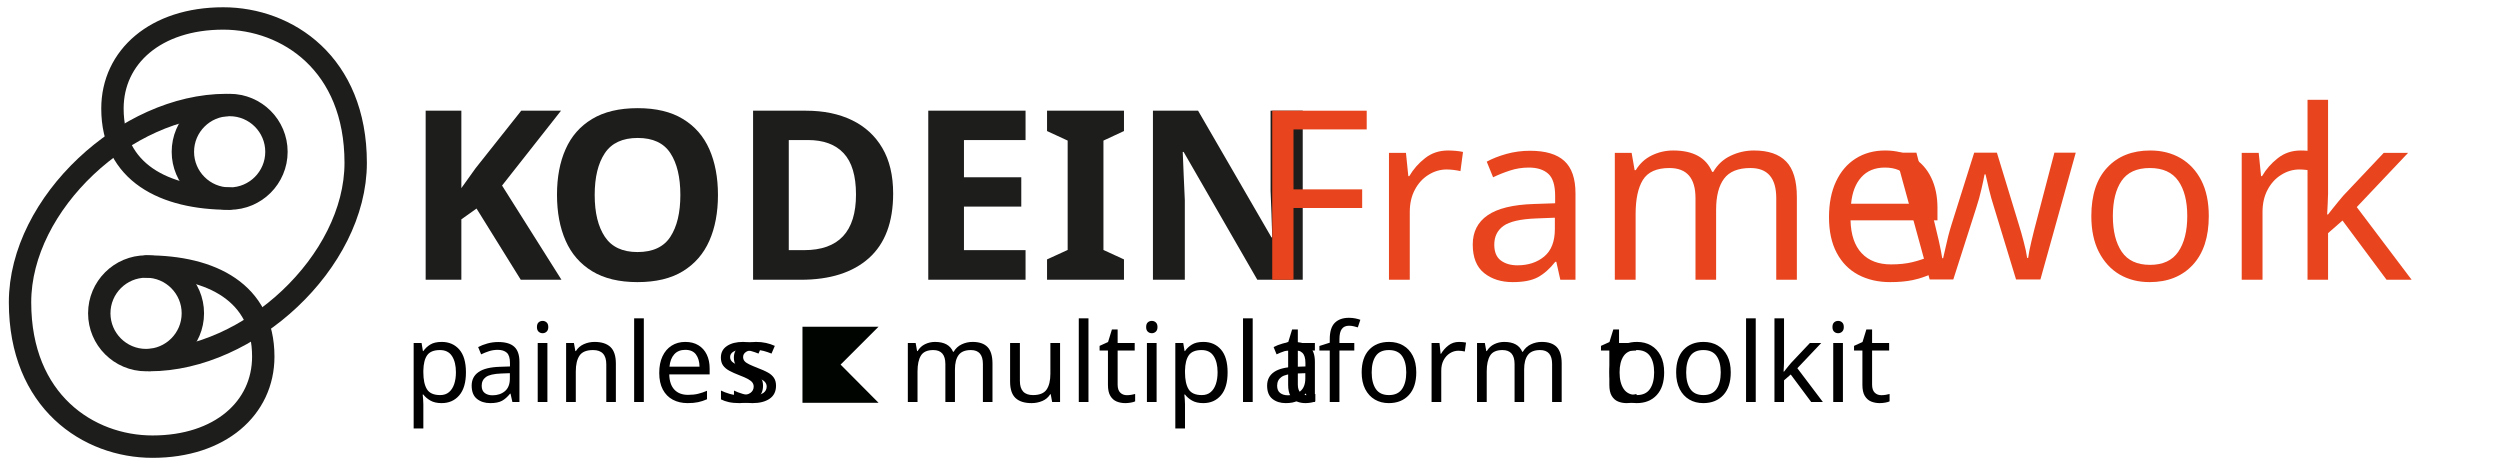
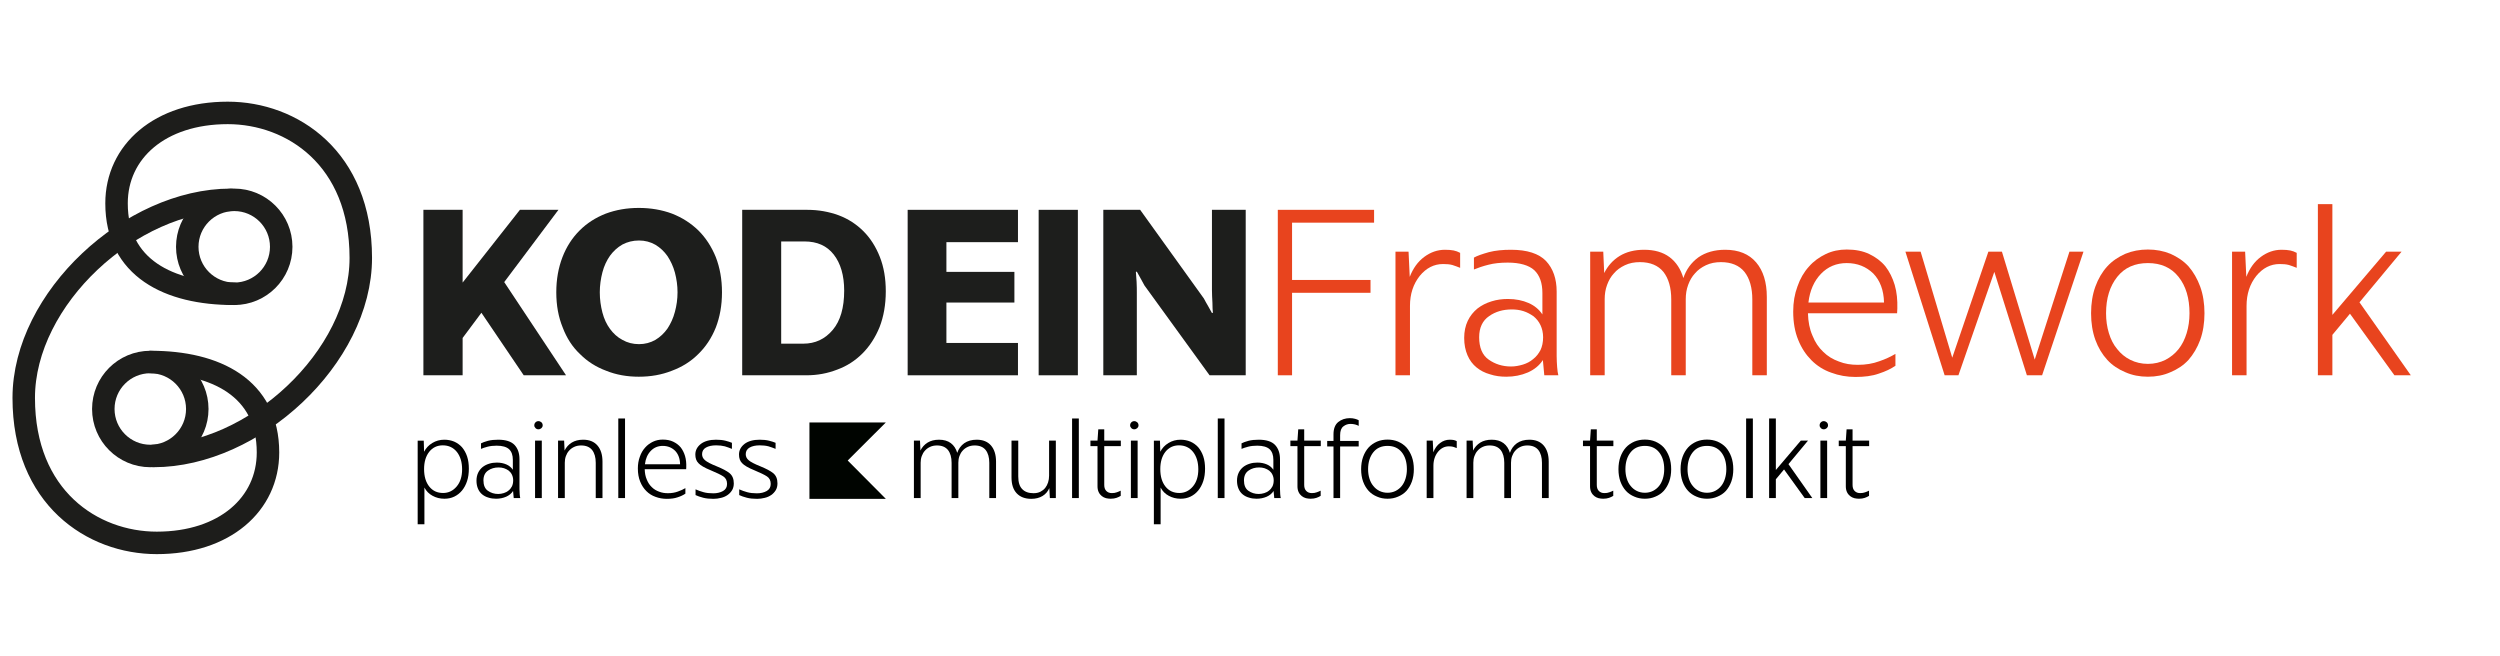
- <svg xmlns="http://www.w3.org/2000/svg" width="100%" height="100%" viewBox="0 0 17917 3334" version="1.1" xml:space="preserve" style="fill-rule:evenodd;clip-rule:evenodd;stroke-linecap:round;stroke-miterlimit:10;">
-   <g id="Framework">
-     <g transform="matrix(41.6667,0,0,41.6667,-2177.41,-16551.7)">
-       <text x="121.799px" y="445.358px" style="font-family:'LCTPicon-Bold', 'LCT Picon', sans-serif;font-weight:700;font-size:40.721px;fill:#1d1e1c;">K<tspan x="145.702px " y="445.358px ">O</tspan>DEIN</text>
-       <text x="267.131px" y="445.358px" style="font-family:'LCTPicon-Light', 'LCT Picon', sans-serif;font-weight:300;font-size:40.721px;fill:#e8441e;">F<tspan x="287.695px 300.848px " y="445.358px 445.358px ">ra</tspan>me<tspan x="377.729px 408.107px " y="445.358px 445.358px ">wo</tspan>r</text>
-       <text x="445.692px" y="445.358px" style="font-family:'LCTPicon-Light', 'LCT Picon', sans-serif;font-weight:300;font-size:40.721px;fill:#e8441e;">k</text>
-     </g>
-     <path d="M711.482,2245.38c0,185.076 150.258,335.334 335.334,335.334c185.075,-0 335.333,-150.258 335.333,-335.334c0,-185.075 -150.258,-335.333 -335.333,-335.333c-185.076,-0 -335.334,150.258 -335.334,335.333Z" style="fill:none;stroke:#1d1d1b;stroke-width:160.38px;" />
-     <path d="M1051.65,1910.05c461.25,0 835.167,184.25 835.167,645.5c-0,369.917 -309.75,645.5 -793.625,645.5c-459.25,0 -949.625,-323.458 -949.625,-1034.54c-0,-711 766.083,-1413.88 1477.12,-1413.88" style="fill:none;fill-rule:nonzero;stroke:#1d1d1b;stroke-width:160.38px;" />
-     <path d="M1981.24,1087.95c-0,-185.075 -150.249,-335.333 -335.313,-335.333c-185.064,-0 -335.312,150.258 -335.312,335.333c-0,185.076 150.248,335.333 335.312,335.333c185.064,0 335.313,-150.257 335.313,-335.333Z" style="fill:none;stroke:#1d1d1b;stroke-width:160.38px;" />
-     <path d="M1641.07,1423.28c-461.25,0 -835.167,-184.25 -835.167,-645.5c0,-369.875 309.75,-645.5 793.625,-645.5c459.25,0 949.625,323.5 949.625,1034.54c0,711.042 -766.083,1413.88 -1477.12,1413.88" style="fill:none;fill-rule:nonzero;stroke:#1d1d1b;stroke-width:160.38px;" />
-     <g>
-       <path d="M6024.46,2612.96l271.833,-271.375l-545.167,-0l0,545.125l545.167,-0l-271.958,-273.625l0.125,-0.125Z" style="fill:#000400;fill-rule:nonzero;" />
-       <text x="2897.54px" y="2881.16px" style="font-family:'LCTPicon-Light', 'LCT Picon', sans-serif;font-weight:300;font-size:788.889px;">p<tspan x="3344.05px " y="2881.16px ">a</tspan>inles<tspan x="5219.24px " y="2881.16px ">s</tspan>
-       </text>
-       <text x="6439.2px" y="2881.16px" style="font-family:'LCTPicon-Light', 'LCT Picon', sans-serif;font-weight:300;font-size:788.889px;">multipla<tspan x="9159.29px 9414.89px 9655.5px " y="2881.16px 2881.16px 2881.16px ">tfo</tspan>rm t<tspan x="11492px " y="2881.16px ">o</tspan>olkit</text>
+ <svg xmlns="http://www.w3.org/2000/svg" width="100%" height="100%" viewBox="0 0 13382 3511" version="1.1" xml:space="preserve" style="fill-rule:evenodd;clip-rule:evenodd;stroke-linecap:round;stroke-miterlimit:10;">
+   <g transform="matrix(3.125,0,0,3.125,0,0)">
+     <g id="Framework" transform="matrix(10,0,0,10,-2747.25,-550.461)">
+       <g transform="matrix(1,0,0,1,223.088,-326.029)">
+         <g transform="matrix(40.7208,0,0,40.7208,121.799,445.358)">
+           <path d="M0.058,-0L0.058,-0.696L0.223,-0.696L0.223,-0.39L0.464,-0.696L0.626,-0.696L0.398,-0.392L0.658,-0L0.48,-0L0.302,-0.263L0.223,-0.157L0.223,-0L0.058,-0Z" style="fill:rgb(29,30,28);fill-rule:nonzero;" />
+         </g>
+         <g transform="matrix(40.7208,0,0,40.7208,145.702,445.358)">
+           <path d="M0.377,0.006C0.328,0.006 0.282,-0.002 0.24,-0.019C0.197,-0.035 0.161,-0.058 0.13,-0.089C0.098,-0.119 0.074,-0.156 0.057,-0.201C0.039,-0.245 0.03,-0.294 0.03,-0.349C0.03,-0.404 0.039,-0.453 0.056,-0.497C0.073,-0.541 0.097,-0.578 0.128,-0.609C0.159,-0.64 0.195,-0.663 0.238,-0.68C0.281,-0.696 0.327,-0.704 0.377,-0.704C0.427,-0.704 0.474,-0.696 0.517,-0.68C0.56,-0.663 0.596,-0.64 0.628,-0.609C0.659,-0.578 0.683,-0.541 0.701,-0.497C0.718,-0.453 0.727,-0.404 0.727,-0.349C0.727,-0.294 0.718,-0.245 0.701,-0.201C0.683,-0.156 0.658,-0.119 0.627,-0.089C0.596,-0.058 0.559,-0.035 0.516,-0.019C0.473,-0.002 0.427,0.006 0.377,0.006ZM0.378,-0.131C0.403,-0.131 0.426,-0.137 0.447,-0.149C0.467,-0.161 0.484,-0.177 0.498,-0.197C0.511,-0.217 0.522,-0.24 0.529,-0.267C0.536,-0.293 0.54,-0.32 0.54,-0.349C0.54,-0.378 0.536,-0.405 0.529,-0.432C0.522,-0.458 0.511,-0.481 0.498,-0.501C0.484,-0.521 0.467,-0.537 0.447,-0.549C0.426,-0.561 0.403,-0.567 0.378,-0.567C0.352,-0.567 0.329,-0.561 0.308,-0.55C0.287,-0.538 0.27,-0.522 0.256,-0.503C0.242,-0.483 0.231,-0.46 0.224,-0.433C0.217,-0.406 0.213,-0.378 0.213,-0.349C0.213,-0.319 0.217,-0.291 0.224,-0.264C0.231,-0.237 0.242,-0.214 0.256,-0.195C0.27,-0.176 0.287,-0.16 0.308,-0.149C0.329,-0.137 0.352,-0.131 0.378,-0.131Z" style="fill:rgb(29,30,28);fill-rule:nonzero;" />
+         </g>
+         <g transform="matrix(40.7208,0,0,40.7208,176.487,445.358)">
+           <path d="M0.056,-0L0.056,-0.696L0.33,-0.696C0.377,-0.696 0.421,-0.688 0.462,-0.673C0.502,-0.658 0.537,-0.635 0.566,-0.606C0.595,-0.577 0.618,-0.541 0.635,-0.498C0.652,-0.455 0.66,-0.407 0.66,-0.353C0.66,-0.297 0.651,-0.247 0.634,-0.203C0.616,-0.159 0.592,-0.122 0.562,-0.092C0.532,-0.062 0.497,-0.039 0.456,-0.024C0.415,-0.008 0.372,-0 0.326,-0L0.056,-0ZM0.318,-0.563L0.22,-0.563L0.22,-0.133L0.313,-0.133C0.363,-0.133 0.404,-0.152 0.437,-0.191C0.469,-0.229 0.485,-0.284 0.485,-0.356C0.485,-0.42 0.47,-0.471 0.441,-0.508C0.412,-0.545 0.371,-0.563 0.318,-0.563Z" style="fill:rgb(29,30,28);fill-rule:nonzero;" />
+         </g>
+         <g transform="matrix(40.7208,0,0,40.7208,204.829,445.358)">
+           <path d="M0.056,-0L0.056,-0.696L0.52,-0.696L0.52,-0.56L0.219,-0.56L0.219,-0.435L0.505,-0.435L0.505,-0.306L0.219,-0.306L0.219,-0.136L0.52,-0.136L0.52,-0L0.056,-0Z" style="fill:rgb(29,30,28);fill-rule:nonzero;" />
+         </g>
+         <g transform="matrix(40.7208,0,0,40.7208,227.266,445.358)">
+           <rect x="0.056" y="-0.696" width="0.165" height="0.696" style="fill:rgb(29,30,28);fill-rule:nonzero;" />
+         </g>
+         <g transform="matrix(40.7208,0,0,40.7208,238.505,445.358)">
+           <path d="M0.052,-0L0.052,-0.696L0.207,-0.696L0.475,-0.323C0.48,-0.314 0.486,-0.302 0.494,-0.289C0.502,-0.275 0.507,-0.266 0.509,-0.262L0.513,-0.263C0.512,-0.272 0.511,-0.286 0.511,-0.305C0.51,-0.324 0.509,-0.342 0.509,-0.359L0.509,-0.696L0.651,-0.696L0.651,-0L0.499,-0L0.225,-0.378C0.22,-0.387 0.214,-0.398 0.207,-0.411C0.2,-0.424 0.195,-0.432 0.193,-0.436L0.189,-0.435C0.19,-0.424 0.191,-0.41 0.192,-0.393C0.193,-0.376 0.193,-0.36 0.193,-0.347L0.193,-0L0.052,-0Z" style="fill:rgb(29,30,28);fill-rule:nonzero;" />
+         </g>
+         <g transform="matrix(40.7208,0,0,40.7208,267.131,445.358)">
+           <path d="M0.083,-0L0.083,-0.696L0.488,-0.696L0.488,-0.642L0.143,-0.642L0.143,-0.401L0.473,-0.401L0.473,-0.347L0.143,-0.347L0.143,-0L0.083,-0Z" style="fill:rgb(232,68,30);fill-rule:nonzero;" />
+         </g>
+         <g transform="matrix(40.7208,0,0,40.7208,287.695,445.358)">
+           <path d="M0.073,-0L0.073,-0.52L0.128,-0.52L0.133,-0.414C0.147,-0.45 0.167,-0.478 0.194,-0.498C0.221,-0.518 0.25,-0.528 0.281,-0.528C0.296,-0.528 0.308,-0.527 0.318,-0.525C0.327,-0.523 0.336,-0.52 0.345,-0.515L0.345,-0.452C0.334,-0.457 0.323,-0.46 0.312,-0.464C0.301,-0.467 0.288,-0.468 0.273,-0.468C0.235,-0.468 0.202,-0.451 0.175,-0.418C0.148,-0.384 0.134,-0.342 0.134,-0.292L0.134,-0L0.073,-0Z" style="fill:rgb(232,68,30);fill-rule:nonzero;" />
+         </g>
+         <g transform="matrix(40.7208,0,0,40.7208,300.848,445.358)">
+           <path d="M0.216,0.006C0.192,0.006 0.169,0.003 0.148,-0.004C0.126,-0.01 0.107,-0.02 0.091,-0.033C0.075,-0.046 0.062,-0.063 0.053,-0.084C0.044,-0.105 0.039,-0.129 0.039,-0.157C0.039,-0.184 0.044,-0.208 0.054,-0.229C0.064,-0.25 0.078,-0.267 0.095,-0.281C0.112,-0.294 0.131,-0.304 0.154,-0.311C0.176,-0.318 0.199,-0.321 0.223,-0.321C0.256,-0.321 0.285,-0.315 0.31,-0.304C0.335,-0.293 0.354,-0.277 0.368,-0.256L0.368,-0.346C0.368,-0.388 0.357,-0.42 0.334,-0.442C0.311,-0.463 0.273,-0.474 0.222,-0.474C0.191,-0.474 0.164,-0.471 0.141,-0.465C0.117,-0.459 0.097,-0.452 0.08,-0.445L0.08,-0.495C0.094,-0.503 0.115,-0.51 0.143,-0.518C0.17,-0.525 0.201,-0.528 0.236,-0.528C0.304,-0.528 0.353,-0.512 0.383,-0.481C0.413,-0.449 0.428,-0.406 0.428,-0.352L0.428,-0.081C0.428,-0.065 0.429,-0.05 0.43,-0.035C0.431,-0.02 0.433,-0.008 0.435,-0L0.376,-0L0.37,-0.064C0.355,-0.041 0.334,-0.024 0.307,-0.012C0.279,0 0.249,0.006 0.216,0.006ZM0.236,-0.037C0.253,-0.037 0.269,-0.04 0.286,-0.045C0.302,-0.05 0.316,-0.057 0.329,-0.068C0.342,-0.078 0.352,-0.091 0.36,-0.106C0.367,-0.121 0.371,-0.139 0.371,-0.16C0.371,-0.179 0.367,-0.196 0.36,-0.211C0.353,-0.226 0.343,-0.238 0.331,-0.248C0.318,-0.257 0.304,-0.265 0.288,-0.27C0.272,-0.275 0.256,-0.277 0.239,-0.277C0.203,-0.277 0.171,-0.268 0.144,-0.249C0.116,-0.23 0.102,-0.2 0.102,-0.16C0.102,-0.117 0.115,-0.085 0.142,-0.066C0.169,-0.047 0.2,-0.037 0.236,-0.037Z" style="fill:rgb(232,68,30);fill-rule:nonzero;" />
+         </g>
+         <g transform="matrix(40.7208,0,0,40.7208,321.046,445.358)">
+           <path d="M0.073,-0L0.073,-0.52L0.128,-0.52L0.132,-0.43C0.147,-0.46 0.168,-0.484 0.197,-0.502C0.225,-0.519 0.259,-0.528 0.3,-0.528C0.343,-0.528 0.379,-0.518 0.407,-0.497C0.435,-0.476 0.454,-0.446 0.465,-0.409C0.477,-0.445 0.498,-0.474 0.528,-0.496C0.558,-0.517 0.596,-0.528 0.641,-0.528C0.698,-0.528 0.741,-0.51 0.771,-0.475C0.801,-0.44 0.816,-0.391 0.816,-0.33L0.816,-0L0.755,-0L0.755,-0.319C0.755,-0.368 0.744,-0.407 0.722,-0.435C0.7,-0.462 0.667,-0.476 0.623,-0.476C0.6,-0.476 0.579,-0.472 0.56,-0.463C0.541,-0.454 0.526,-0.443 0.514,-0.429C0.501,-0.415 0.492,-0.399 0.485,-0.38C0.478,-0.361 0.475,-0.341 0.475,-0.32L0.475,-0L0.414,-0L0.414,-0.319C0.414,-0.368 0.403,-0.407 0.381,-0.435C0.359,-0.462 0.326,-0.476 0.282,-0.476C0.259,-0.476 0.238,-0.472 0.219,-0.463C0.2,-0.454 0.185,-0.443 0.173,-0.429C0.16,-0.415 0.151,-0.399 0.144,-0.38C0.137,-0.361 0.134,-0.341 0.134,-0.32L0.134,-0L0.073,-0Z" style="fill:rgb(232,68,30);fill-rule:nonzero;" />
+         </g>
+         <g transform="matrix(40.7208,0,0,40.7208,357.084,445.358)">
+           <path d="M0.304,0.007C0.268,0.007 0.234,0.001 0.202,-0.011C0.17,-0.022 0.142,-0.04 0.119,-0.063C0.096,-0.086 0.077,-0.114 0.063,-0.149C0.049,-0.183 0.042,-0.223 0.042,-0.268C0.042,-0.307 0.048,-0.342 0.06,-0.374C0.071,-0.406 0.087,-0.434 0.108,-0.457C0.128,-0.48 0.152,-0.497 0.179,-0.51C0.206,-0.523 0.236,-0.529 0.267,-0.529C0.303,-0.529 0.335,-0.523 0.362,-0.51C0.389,-0.497 0.412,-0.48 0.43,-0.458C0.447,-0.436 0.46,-0.41 0.469,-0.38C0.478,-0.349 0.481,-0.316 0.48,-0.281L0.479,-0.261L0.104,-0.261C0.105,-0.225 0.111,-0.194 0.123,-0.167C0.134,-0.139 0.149,-0.117 0.168,-0.099C0.187,-0.08 0.209,-0.067 0.234,-0.058C0.259,-0.048 0.285,-0.044 0.314,-0.044C0.347,-0.044 0.377,-0.049 0.404,-0.059C0.431,-0.068 0.453,-0.079 0.472,-0.09L0.472,-0.04C0.453,-0.027 0.43,-0.016 0.402,-0.007C0.374,0.003 0.341,0.007 0.304,0.007ZM0.267,-0.472C0.224,-0.472 0.188,-0.457 0.159,-0.427C0.13,-0.397 0.112,-0.357 0.106,-0.306L0.424,-0.306C0.423,-0.358 0.407,-0.399 0.379,-0.428C0.349,-0.457 0.312,-0.472 0.267,-0.472Z" style="fill:rgb(232,68,30);fill-rule:nonzero;" />
+         </g>
+         <g transform="matrix(40.7208,0,0,40.7208,377.729,445.358)">
+           <path d="M0.172,-0L0.007,-0.52L0.071,-0.52L0.204,-0.074L0.356,-0.52L0.413,-0.52L0.551,-0.066L0.697,-0.52L0.756,-0.52L0.582,-0L0.518,-0L0.381,-0.435L0.23,-0L0.172,-0Z" style="fill:rgb(232,68,30);fill-rule:nonzero;" />
+         </g>
+         <g transform="matrix(40.7208,0,0,40.7208,408.107,445.358)">
+           <path d="M0.281,0.006C0.247,0.006 0.215,-0 0.186,-0.013C0.157,-0.025 0.131,-0.042 0.11,-0.065C0.089,-0.088 0.072,-0.116 0.06,-0.149C0.048,-0.182 0.042,-0.22 0.042,-0.261C0.042,-0.302 0.048,-0.34 0.06,-0.373C0.072,-0.406 0.089,-0.435 0.11,-0.458C0.131,-0.481 0.157,-0.498 0.186,-0.511C0.215,-0.523 0.247,-0.529 0.281,-0.529C0.315,-0.529 0.347,-0.523 0.376,-0.511C0.405,-0.498 0.431,-0.481 0.452,-0.458C0.472,-0.435 0.489,-0.406 0.501,-0.373C0.513,-0.34 0.519,-0.302 0.519,-0.261C0.519,-0.22 0.513,-0.182 0.501,-0.149C0.489,-0.116 0.472,-0.088 0.452,-0.065C0.431,-0.042 0.405,-0.025 0.376,-0.013C0.347,-0 0.315,0.006 0.281,0.006ZM0.281,-0.048C0.308,-0.048 0.333,-0.054 0.355,-0.065C0.376,-0.076 0.395,-0.091 0.41,-0.11C0.425,-0.129 0.436,-0.151 0.444,-0.177C0.452,-0.203 0.456,-0.231 0.456,-0.261C0.456,-0.324 0.441,-0.375 0.41,-0.414C0.379,-0.453 0.336,-0.472 0.281,-0.472C0.226,-0.472 0.183,-0.453 0.152,-0.414C0.121,-0.375 0.105,-0.324 0.105,-0.261C0.105,-0.231 0.109,-0.203 0.117,-0.177C0.125,-0.151 0.136,-0.129 0.152,-0.11C0.167,-0.091 0.185,-0.076 0.207,-0.065C0.229,-0.054 0.254,-0.048 0.281,-0.048Z" style="fill:rgb(232,68,30);fill-rule:nonzero;" />
+         </g>
+         <g transform="matrix(40.7208,0,0,40.7208,430.992,445.358)">
+           <path d="M0.073,-0L0.073,-0.52L0.128,-0.52L0.133,-0.414C0.147,-0.45 0.167,-0.478 0.194,-0.498C0.221,-0.518 0.25,-0.528 0.281,-0.528C0.296,-0.528 0.308,-0.527 0.318,-0.525C0.327,-0.523 0.336,-0.52 0.345,-0.515L0.345,-0.452C0.334,-0.457 0.323,-0.46 0.312,-0.464C0.301,-0.467 0.288,-0.468 0.273,-0.468C0.235,-0.468 0.202,-0.451 0.175,-0.418C0.148,-0.384 0.134,-0.342 0.134,-0.292L0.134,-0L0.073,-0Z" style="fill:rgb(232,68,30);fill-rule:nonzero;" />
+         </g>
+         <g transform="matrix(40.7208,0,0,40.7208,445.692,445.358)">
+           <path d="M0.073,-0L0.073,-0.72L0.134,-0.72L0.134,-0.254L0.36,-0.52L0.425,-0.52L0.248,-0.307L0.464,-0L0.395,-0L0.208,-0.259L0.134,-0.17L0.134,-0L0.073,-0Z" style="fill:rgb(232,68,30);fill-rule:nonzero;" />
+         </g>
+       </g>
+       <g transform="matrix(0,1,1,0,300.469,117.054)">
+         <circle cx="8.048" cy="0" r="8.048" style="fill:none;stroke:rgb(29,29,27);stroke-width:3.85px;" />
+       </g>
+       <g transform="matrix(-0.999483,0.0321613,0.0321613,0.999483,298.887,120.287)">
+         <path d="M-1.801,-3.177C-12.865,-2.821 -21.693,1.887 -21.336,12.952C-21.051,21.825 -13.408,28.196 -1.801,27.823C9.215,27.469 20.728,19.331 20.18,2.274C19.631,-14.781 0.712,-31.05 -16.344,-30.501" style="fill:none;fill-rule:nonzero;stroke:rgb(29,29,27);stroke-width:3.85px;" />
+       </g>
+       <g transform="matrix(0,-1,-1,0,314.848,89.2758)">
+         <ellipse cx="-8.047" cy="0" rx="8.048" ry="8.047" style="fill:none;stroke:rgb(29,29,27);stroke-width:3.85px;" />
+       </g>
+       <g transform="matrix(0.999483,-0.0321613,-0.0321613,-0.999483,314.783,105.398)">
+         <path d="M-0.051,0.029C-11.115,0.385 -19.943,5.093 -19.586,16.158C-19.301,25.03 -11.658,31.402 -0.051,31.029C10.965,30.675 22.478,22.536 21.93,5.48C21.381,-11.576 2.462,-27.844 -14.594,-27.295" style="fill:none;fill-rule:nonzero;stroke:rgb(29,29,27);stroke-width:3.85px;" />
+       </g>
+       <g>
+         <g transform="matrix(1,0,0,1,419.933,133.98)">
+           <path d="M0,-0.057L6.524,-6.57L-6.56,-6.57L-6.56,6.513L6.524,6.513L-0.003,-0.054L0,-0.057Z" style="fill:rgb(0,4,0);fill-rule:nonzero;" />
+         </g>
+         <g transform="matrix(1,0,0,1,281.227,12.9329)">
+           <g transform="matrix(18.9333,0,0,18.9333,63.6589,127.427)">
+             <path d="M0.073,0.237L0.073,-0.519L0.128,-0.519L0.131,-0.419C0.148,-0.452 0.172,-0.478 0.205,-0.498C0.238,-0.518 0.274,-0.528 0.314,-0.528C0.346,-0.528 0.376,-0.522 0.403,-0.511C0.43,-0.499 0.454,-0.482 0.474,-0.46C0.493,-0.437 0.509,-0.41 0.52,-0.377C0.531,-0.344 0.536,-0.307 0.536,-0.266C0.536,-0.225 0.531,-0.187 0.52,-0.154C0.509,-0.12 0.493,-0.091 0.474,-0.068C0.454,-0.044 0.431,-0.026 0.404,-0.013C0.377,-0 0.347,0.006 0.315,0.006C0.275,0.006 0.239,-0.003 0.207,-0.021C0.175,-0.038 0.151,-0.063 0.134,-0.095L0.134,0.237L0.073,0.237ZM0.303,-0.046C0.352,-0.046 0.393,-0.066 0.426,-0.105C0.459,-0.144 0.475,-0.196 0.475,-0.26C0.475,-0.325 0.459,-0.377 0.428,-0.417C0.396,-0.457 0.353,-0.477 0.3,-0.477C0.249,-0.477 0.208,-0.457 0.177,-0.418C0.146,-0.378 0.131,-0.326 0.131,-0.262C0.131,-0.195 0.147,-0.143 0.178,-0.104C0.209,-0.065 0.251,-0.046 0.303,-0.046Z" style="fill-rule:nonzero;" />
+           </g>
+           <g transform="matrix(18.9333,0,0,18.9333,74.3752,127.427)">
+             <path d="M0.216,0.006C0.192,0.006 0.169,0.003 0.148,-0.004C0.126,-0.01 0.107,-0.02 0.091,-0.033C0.075,-0.046 0.062,-0.063 0.053,-0.084C0.044,-0.105 0.039,-0.129 0.039,-0.157C0.039,-0.184 0.044,-0.208 0.054,-0.229C0.064,-0.25 0.078,-0.267 0.095,-0.281C0.112,-0.294 0.131,-0.304 0.154,-0.311C0.176,-0.318 0.199,-0.321 0.223,-0.321C0.256,-0.321 0.285,-0.315 0.31,-0.304C0.335,-0.293 0.354,-0.277 0.368,-0.256L0.368,-0.346C0.368,-0.388 0.357,-0.42 0.334,-0.442C0.311,-0.463 0.273,-0.474 0.222,-0.474C0.191,-0.474 0.164,-0.471 0.141,-0.465C0.117,-0.459 0.097,-0.452 0.08,-0.445L0.08,-0.495C0.094,-0.503 0.115,-0.51 0.143,-0.518C0.17,-0.525 0.201,-0.528 0.236,-0.528C0.304,-0.528 0.353,-0.512 0.383,-0.481C0.413,-0.449 0.428,-0.406 0.428,-0.352L0.428,-0.081C0.428,-0.065 0.429,-0.05 0.43,-0.035C0.431,-0.02 0.433,-0.008 0.435,-0L0.376,-0L0.37,-0.064C0.355,-0.041 0.334,-0.024 0.307,-0.012C0.279,0 0.249,0.006 0.216,0.006ZM0.236,-0.037C0.253,-0.037 0.269,-0.04 0.286,-0.045C0.302,-0.05 0.316,-0.057 0.329,-0.068C0.342,-0.078 0.352,-0.091 0.36,-0.106C0.367,-0.121 0.371,-0.139 0.371,-0.16C0.371,-0.179 0.367,-0.196 0.36,-0.211C0.353,-0.226 0.343,-0.238 0.331,-0.248C0.318,-0.257 0.304,-0.265 0.288,-0.27C0.272,-0.275 0.256,-0.277 0.239,-0.277C0.203,-0.277 0.171,-0.268 0.144,-0.249C0.116,-0.23 0.102,-0.2 0.102,-0.16C0.102,-0.117 0.115,-0.085 0.142,-0.066C0.169,-0.047 0.2,-0.037 0.236,-0.037Z" style="fill-rule:nonzero;" />
+           </g>
+           <g transform="matrix(18.9333,0,0,18.9333,83.7661,127.427)">
+             <path d="M0.103,-0.622C0.093,-0.622 0.084,-0.626 0.077,-0.633C0.07,-0.64 0.066,-0.648 0.066,-0.658C0.066,-0.669 0.07,-0.678 0.077,-0.685C0.084,-0.692 0.093,-0.696 0.103,-0.696C0.114,-0.696 0.123,-0.692 0.131,-0.685C0.138,-0.678 0.142,-0.669 0.142,-0.658C0.142,-0.648 0.138,-0.64 0.131,-0.633C0.123,-0.626 0.114,-0.622 0.103,-0.622ZM0.073,-0L0.073,-0.52L0.134,-0.52L0.134,-0L0.073,-0Z" style="fill-rule:nonzero;" />
+           </g>
+           <g transform="matrix(18.9333,0,0,18.9333,87.7043,127.427)">
+             <path d="M0.073,-0L0.073,-0.52L0.128,-0.52L0.132,-0.43C0.147,-0.46 0.168,-0.484 0.197,-0.502C0.225,-0.519 0.259,-0.528 0.3,-0.528C0.357,-0.528 0.4,-0.51 0.43,-0.475C0.46,-0.44 0.475,-0.391 0.475,-0.33L0.475,-0L0.414,-0L0.414,-0.319C0.414,-0.368 0.403,-0.407 0.381,-0.435C0.359,-0.462 0.326,-0.476 0.282,-0.476C0.259,-0.476 0.238,-0.472 0.219,-0.463C0.2,-0.454 0.185,-0.443 0.173,-0.429C0.16,-0.415 0.151,-0.399 0.144,-0.38C0.137,-0.361 0.134,-0.341 0.134,-0.32L0.134,-0L0.073,-0Z" style="fill-rule:nonzero;" />
+           </g>
+           <g transform="matrix(18.9333,0,0,18.9333,98.0229,127.427)">
+             <rect x="0.073" y="-0.72" width="0.061" height="0.72" style="fill-rule:nonzero;" />
+           </g>
+           <g transform="matrix(18.9333,0,0,18.9333,101.961,127.427)">
+             <path d="M0.304,0.007C0.268,0.007 0.234,0.001 0.202,-0.011C0.17,-0.022 0.142,-0.04 0.119,-0.063C0.096,-0.086 0.077,-0.114 0.063,-0.149C0.049,-0.183 0.042,-0.223 0.042,-0.268C0.042,-0.307 0.048,-0.342 0.06,-0.374C0.071,-0.406 0.087,-0.434 0.108,-0.457C0.128,-0.48 0.152,-0.497 0.179,-0.51C0.206,-0.523 0.236,-0.529 0.267,-0.529C0.303,-0.529 0.335,-0.523 0.362,-0.51C0.389,-0.497 0.412,-0.48 0.43,-0.458C0.447,-0.436 0.46,-0.41 0.469,-0.38C0.478,-0.349 0.481,-0.316 0.48,-0.281L0.479,-0.261L0.104,-0.261C0.105,-0.225 0.111,-0.194 0.123,-0.167C0.134,-0.139 0.149,-0.117 0.168,-0.099C0.187,-0.08 0.209,-0.067 0.234,-0.058C0.259,-0.048 0.285,-0.044 0.314,-0.044C0.347,-0.044 0.377,-0.049 0.404,-0.059C0.431,-0.068 0.453,-0.079 0.472,-0.09L0.472,-0.04C0.453,-0.027 0.43,-0.016 0.402,-0.007C0.374,0.003 0.341,0.007 0.304,0.007ZM0.267,-0.472C0.224,-0.472 0.188,-0.457 0.159,-0.427C0.13,-0.397 0.112,-0.357 0.106,-0.306L0.424,-0.306C0.423,-0.358 0.407,-0.399 0.379,-0.428C0.349,-0.457 0.312,-0.472 0.267,-0.472Z" style="fill-rule:nonzero;" />
+           </g>
+           <g transform="matrix(18.9333,0,0,18.9333,111.901,127.427)">
+             <path d="M0.201,0.007C0.166,0.007 0.135,0.004 0.108,-0.003C0.081,-0.01 0.058,-0.018 0.039,-0.027L0.039,-0.079C0.063,-0.068 0.087,-0.06 0.112,-0.053C0.137,-0.046 0.166,-0.043 0.199,-0.043C0.234,-0.043 0.263,-0.05 0.288,-0.064C0.312,-0.078 0.324,-0.099 0.324,-0.128C0.324,-0.158 0.313,-0.181 0.29,-0.196C0.267,-0.211 0.23,-0.229 0.177,-0.251C0.12,-0.274 0.083,-0.296 0.065,-0.316C0.046,-0.335 0.037,-0.361 0.037,-0.394C0.037,-0.432 0.054,-0.464 0.087,-0.49C0.12,-0.515 0.166,-0.528 0.224,-0.528C0.257,-0.528 0.285,-0.525 0.309,-0.519C0.332,-0.513 0.352,-0.507 0.368,-0.5L0.368,-0.445C0.347,-0.454 0.326,-0.461 0.304,-0.468C0.281,-0.474 0.255,-0.477 0.225,-0.477C0.186,-0.477 0.156,-0.47 0.133,-0.457C0.11,-0.444 0.098,-0.424 0.098,-0.397C0.098,-0.375 0.107,-0.357 0.125,-0.342C0.142,-0.327 0.178,-0.308 0.231,-0.287C0.282,-0.266 0.321,-0.246 0.347,-0.225C0.372,-0.204 0.385,-0.174 0.385,-0.133C0.385,-0.11 0.38,-0.089 0.37,-0.072C0.359,-0.054 0.345,-0.039 0.329,-0.028C0.312,-0.016 0.292,-0.007 0.27,-0.002C0.247,0.004 0.224,0.007 0.201,0.007Z" style="fill-rule:nonzero;" />
+           </g>
+           <g transform="matrix(18.9333,0,0,18.9333,119.38,127.427)">
+             <path d="M0.201,0.007C0.166,0.007 0.135,0.004 0.108,-0.003C0.081,-0.01 0.058,-0.018 0.039,-0.027L0.039,-0.079C0.063,-0.068 0.087,-0.06 0.112,-0.053C0.137,-0.046 0.166,-0.043 0.199,-0.043C0.234,-0.043 0.263,-0.05 0.288,-0.064C0.312,-0.078 0.324,-0.099 0.324,-0.128C0.324,-0.158 0.313,-0.181 0.29,-0.196C0.267,-0.211 0.23,-0.229 0.177,-0.251C0.12,-0.274 0.083,-0.296 0.065,-0.316C0.046,-0.335 0.037,-0.361 0.037,-0.394C0.037,-0.432 0.054,-0.464 0.087,-0.49C0.12,-0.515 0.166,-0.528 0.224,-0.528C0.257,-0.528 0.285,-0.525 0.309,-0.519C0.332,-0.513 0.352,-0.507 0.368,-0.5L0.368,-0.445C0.347,-0.454 0.326,-0.461 0.304,-0.468C0.281,-0.474 0.255,-0.477 0.225,-0.477C0.186,-0.477 0.156,-0.47 0.133,-0.457C0.11,-0.444 0.098,-0.424 0.098,-0.397C0.098,-0.375 0.107,-0.357 0.125,-0.342C0.142,-0.327 0.178,-0.308 0.231,-0.287C0.282,-0.266 0.321,-0.246 0.347,-0.225C0.372,-0.204 0.385,-0.174 0.385,-0.133C0.385,-0.11 0.38,-0.089 0.37,-0.072C0.359,-0.054 0.345,-0.039 0.329,-0.028C0.312,-0.016 0.292,-0.007 0.27,-0.002C0.247,0.004 0.224,0.007 0.201,0.007Z" style="fill-rule:nonzero;" />
+           </g>
+         </g>
+         <g transform="matrix(1,0,0,1,366.227,12.9329)">
+           <g transform="matrix(18.9333,0,0,18.9333,63.6589,127.427)">
+             <path d="M0.073,-0L0.073,-0.52L0.128,-0.52L0.132,-0.43C0.147,-0.46 0.168,-0.484 0.197,-0.502C0.225,-0.519 0.259,-0.528 0.3,-0.528C0.343,-0.528 0.379,-0.518 0.407,-0.497C0.435,-0.476 0.454,-0.446 0.465,-0.409C0.477,-0.445 0.498,-0.474 0.528,-0.496C0.558,-0.517 0.596,-0.528 0.641,-0.528C0.698,-0.528 0.741,-0.51 0.771,-0.475C0.801,-0.44 0.816,-0.391 0.816,-0.33L0.816,-0L0.755,-0L0.755,-0.319C0.755,-0.368 0.744,-0.407 0.722,-0.435C0.7,-0.462 0.667,-0.476 0.623,-0.476C0.6,-0.476 0.579,-0.472 0.56,-0.463C0.541,-0.454 0.526,-0.443 0.514,-0.429C0.501,-0.415 0.492,-0.399 0.485,-0.38C0.478,-0.361 0.475,-0.341 0.475,-0.32L0.475,-0L0.414,-0L0.414,-0.319C0.414,-0.368 0.403,-0.407 0.381,-0.435C0.359,-0.462 0.326,-0.476 0.282,-0.476C0.259,-0.476 0.238,-0.472 0.219,-0.463C0.2,-0.454 0.185,-0.443 0.173,-0.429C0.16,-0.415 0.151,-0.399 0.144,-0.38C0.137,-0.361 0.134,-0.341 0.134,-0.32L0.134,-0L0.073,-0Z" style="fill-rule:nonzero;" />
+           </g>
+           <g transform="matrix(18.9333,0,0,18.9333,80.4149,127.427)">
+             <path d="M0.132,-0.52L0.132,-0.196C0.132,-0.143 0.144,-0.105 0.168,-0.081C0.192,-0.056 0.226,-0.044 0.27,-0.044C0.293,-0.044 0.314,-0.048 0.332,-0.057C0.349,-0.066 0.364,-0.077 0.376,-0.092C0.387,-0.106 0.396,-0.123 0.402,-0.142C0.408,-0.161 0.411,-0.182 0.411,-0.203L0.411,-0.52L0.472,-0.52L0.472,-0L0.418,-0L0.413,-0.09C0.4,-0.06 0.38,-0.036 0.352,-0.019C0.324,-0.002 0.29,0.007 0.25,0.007C0.193,0.007 0.149,-0.01 0.118,-0.043C0.087,-0.076 0.071,-0.123 0.071,-0.186L0.071,-0.52L0.132,-0.52Z" style="fill-rule:nonzero;" />
+           </g>
+           <g transform="matrix(18.9333,0,0,18.9333,90.7525,127.427)">
+             <rect x="0.073" y="-0.72" width="0.061" height="0.72" style="fill-rule:nonzero;" />
+           </g>
+           <g transform="matrix(18.9333,0,0,18.9333,94.6907,127.427)">
+             <path d="M0.214,0.006C0.2,0.006 0.186,0.004 0.172,0.001C0.158,-0.003 0.145,-0.009 0.134,-0.018C0.123,-0.027 0.113,-0.038 0.106,-0.053C0.099,-0.067 0.095,-0.085 0.095,-0.106L0.095,-0.47L0.031,-0.47L0.031,-0.52L0.095,-0.52L0.102,-0.622L0.156,-0.622L0.156,-0.52L0.306,-0.52L0.306,-0.47L0.156,-0.47L0.156,-0.119C0.156,-0.095 0.162,-0.077 0.175,-0.064C0.188,-0.051 0.204,-0.045 0.225,-0.045C0.242,-0.045 0.256,-0.047 0.269,-0.052C0.281,-0.056 0.293,-0.061 0.305,-0.067L0.305,-0.02C0.294,-0.013 0.281,-0.007 0.267,-0.002C0.252,0.003 0.235,0.006 0.214,0.006Z" style="fill-rule:nonzero;" />
+           </g>
+           <g transform="matrix(18.9333,0,0,18.9333,100.825,127.427)">
+             <path d="M0.103,-0.622C0.093,-0.622 0.084,-0.626 0.077,-0.633C0.07,-0.64 0.066,-0.648 0.066,-0.658C0.066,-0.669 0.07,-0.678 0.077,-0.685C0.084,-0.692 0.093,-0.696 0.103,-0.696C0.114,-0.696 0.123,-0.692 0.131,-0.685C0.138,-0.678 0.142,-0.669 0.142,-0.658C0.142,-0.648 0.138,-0.64 0.131,-0.633C0.123,-0.626 0.114,-0.622 0.103,-0.622ZM0.073,-0L0.073,-0.52L0.134,-0.52L0.134,-0L0.073,-0Z" style="fill-rule:nonzero;" />
+           </g>
+           <g transform="matrix(18.9333,0,0,18.9333,104.763,127.427)">
+             <path d="M0.073,0.237L0.073,-0.519L0.128,-0.519L0.131,-0.419C0.148,-0.452 0.172,-0.478 0.205,-0.498C0.238,-0.518 0.274,-0.528 0.314,-0.528C0.346,-0.528 0.376,-0.522 0.403,-0.511C0.43,-0.499 0.454,-0.482 0.474,-0.46C0.493,-0.437 0.509,-0.41 0.52,-0.377C0.531,-0.344 0.536,-0.307 0.536,-0.266C0.536,-0.225 0.531,-0.187 0.52,-0.154C0.509,-0.12 0.493,-0.091 0.474,-0.068C0.454,-0.044 0.431,-0.026 0.404,-0.013C0.377,-0 0.347,0.006 0.315,0.006C0.275,0.006 0.239,-0.003 0.207,-0.021C0.175,-0.038 0.151,-0.063 0.134,-0.095L0.134,0.237L0.073,0.237ZM0.303,-0.046C0.352,-0.046 0.393,-0.066 0.426,-0.105C0.459,-0.144 0.475,-0.196 0.475,-0.26C0.475,-0.325 0.459,-0.377 0.428,-0.417C0.396,-0.457 0.353,-0.477 0.3,-0.477C0.249,-0.477 0.208,-0.457 0.177,-0.418C0.146,-0.378 0.131,-0.326 0.131,-0.262C0.131,-0.195 0.147,-0.143 0.178,-0.104C0.209,-0.065 0.251,-0.046 0.303,-0.046Z" style="fill-rule:nonzero;" />
+           </g>
+           <g transform="matrix(18.9333,0,0,18.9333,115.707,127.427)">
+             <rect x="0.073" y="-0.72" width="0.061" height="0.72" style="fill-rule:nonzero;" />
+           </g>
+           <g transform="matrix(18.9333,0,0,18.9333,119.645,127.427)">
+             <path d="M0.216,0.006C0.192,0.006 0.169,0.003 0.148,-0.004C0.126,-0.01 0.107,-0.02 0.091,-0.033C0.075,-0.046 0.062,-0.063 0.053,-0.084C0.044,-0.105 0.039,-0.129 0.039,-0.157C0.039,-0.184 0.044,-0.208 0.054,-0.229C0.064,-0.25 0.078,-0.267 0.095,-0.281C0.112,-0.294 0.131,-0.304 0.154,-0.311C0.176,-0.318 0.199,-0.321 0.223,-0.321C0.256,-0.321 0.285,-0.315 0.31,-0.304C0.335,-0.293 0.354,-0.277 0.368,-0.256L0.368,-0.346C0.368,-0.388 0.357,-0.42 0.334,-0.442C0.311,-0.463 0.273,-0.474 0.222,-0.474C0.191,-0.474 0.164,-0.471 0.141,-0.465C0.117,-0.459 0.097,-0.452 0.08,-0.445L0.08,-0.495C0.094,-0.503 0.115,-0.51 0.143,-0.518C0.17,-0.525 0.201,-0.528 0.236,-0.528C0.304,-0.528 0.353,-0.512 0.383,-0.481C0.413,-0.449 0.428,-0.406 0.428,-0.352L0.428,-0.081C0.428,-0.065 0.429,-0.05 0.43,-0.035C0.431,-0.02 0.433,-0.008 0.435,-0L0.376,-0L0.37,-0.064C0.355,-0.041 0.334,-0.024 0.307,-0.012C0.279,0 0.249,0.006 0.216,0.006ZM0.236,-0.037C0.253,-0.037 0.269,-0.04 0.286,-0.045C0.302,-0.05 0.316,-0.057 0.329,-0.068C0.342,-0.078 0.352,-0.091 0.36,-0.106C0.367,-0.121 0.371,-0.139 0.371,-0.16C0.371,-0.179 0.367,-0.196 0.36,-0.211C0.353,-0.226 0.343,-0.238 0.331,-0.248C0.318,-0.257 0.304,-0.265 0.288,-0.27C0.272,-0.275 0.256,-0.277 0.239,-0.277C0.203,-0.277 0.171,-0.268 0.144,-0.249C0.116,-0.23 0.102,-0.2 0.102,-0.16C0.102,-0.117 0.115,-0.085 0.142,-0.066C0.169,-0.047 0.2,-0.037 0.236,-0.037Z" style="fill-rule:nonzero;" />
+           </g>
+           <g transform="matrix(18.9333,0,0,18.9333,128.941,127.427)">
+             <path d="M0.214,0.006C0.2,0.006 0.186,0.004 0.172,0.001C0.158,-0.003 0.145,-0.009 0.134,-0.018C0.123,-0.027 0.113,-0.038 0.106,-0.053C0.099,-0.067 0.095,-0.085 0.095,-0.106L0.095,-0.47L0.031,-0.47L0.031,-0.52L0.095,-0.52L0.102,-0.622L0.156,-0.622L0.156,-0.52L0.306,-0.52L0.306,-0.47L0.156,-0.47L0.156,-0.119C0.156,-0.095 0.162,-0.077 0.175,-0.064C0.188,-0.051 0.204,-0.045 0.225,-0.045C0.242,-0.045 0.256,-0.047 0.269,-0.052C0.281,-0.056 0.293,-0.061 0.305,-0.067L0.305,-0.02C0.294,-0.013 0.281,-0.007 0.267,-0.002C0.252,0.003 0.235,0.006 0.214,0.006Z" style="fill-rule:nonzero;" />
+           </g>
+           <g transform="matrix(18.9333,0,0,18.9333,135.075,127.427)">
+             <path d="M0.097,-0L0.097,-0.467L0.04,-0.467L0.04,-0.517L0.097,-0.517L0.097,-0.576C0.097,-0.627 0.111,-0.664 0.14,-0.688C0.169,-0.711 0.204,-0.723 0.245,-0.723C0.262,-0.723 0.278,-0.721 0.292,-0.717C0.306,-0.713 0.317,-0.709 0.325,-0.704L0.325,-0.653C0.316,-0.658 0.305,-0.663 0.292,-0.666C0.279,-0.669 0.266,-0.671 0.251,-0.671C0.228,-0.671 0.206,-0.664 0.187,-0.649C0.167,-0.634 0.157,-0.608 0.157,-0.569L0.157,-0.517L0.325,-0.517L0.325,-0.467L0.157,-0.467L0.157,-0L0.097,-0Z" style="fill-rule:nonzero;" />
+           </g>
+           <g transform="matrix(18.9333,0,0,18.9333,140.85,127.427)">
+             <path d="M0.281,0.006C0.247,0.006 0.215,-0 0.186,-0.013C0.157,-0.025 0.131,-0.042 0.11,-0.065C0.089,-0.088 0.072,-0.116 0.06,-0.149C0.048,-0.182 0.042,-0.22 0.042,-0.261C0.042,-0.302 0.048,-0.34 0.06,-0.373C0.072,-0.406 0.089,-0.435 0.11,-0.458C0.131,-0.481 0.157,-0.498 0.186,-0.511C0.215,-0.523 0.247,-0.529 0.281,-0.529C0.315,-0.529 0.347,-0.523 0.376,-0.511C0.405,-0.498 0.431,-0.481 0.452,-0.458C0.472,-0.435 0.489,-0.406 0.501,-0.373C0.513,-0.34 0.519,-0.302 0.519,-0.261C0.519,-0.22 0.513,-0.182 0.501,-0.149C0.489,-0.116 0.472,-0.088 0.452,-0.065C0.431,-0.042 0.405,-0.025 0.376,-0.013C0.347,-0 0.315,0.006 0.281,0.006ZM0.281,-0.048C0.308,-0.048 0.333,-0.054 0.355,-0.065C0.376,-0.076 0.395,-0.091 0.41,-0.11C0.425,-0.129 0.436,-0.151 0.444,-0.177C0.452,-0.203 0.456,-0.231 0.456,-0.261C0.456,-0.324 0.441,-0.375 0.41,-0.414C0.379,-0.453 0.336,-0.472 0.281,-0.472C0.226,-0.472 0.183,-0.453 0.152,-0.414C0.121,-0.375 0.105,-0.324 0.105,-0.261C0.105,-0.231 0.109,-0.203 0.117,-0.177C0.125,-0.151 0.136,-0.129 0.152,-0.11C0.167,-0.091 0.185,-0.076 0.207,-0.065C0.229,-0.054 0.254,-0.048 0.281,-0.048Z" style="fill-rule:nonzero;" />
+           </g>
+           <g transform="matrix(18.9333,0,0,18.9333,151.491,127.427)">
+             <path d="M0.073,-0L0.073,-0.52L0.128,-0.52L0.133,-0.414C0.147,-0.45 0.167,-0.478 0.194,-0.498C0.221,-0.518 0.25,-0.528 0.281,-0.528C0.296,-0.528 0.308,-0.527 0.318,-0.525C0.327,-0.523 0.336,-0.52 0.345,-0.515L0.345,-0.452C0.334,-0.457 0.323,-0.46 0.312,-0.464C0.301,-0.467 0.288,-0.468 0.273,-0.468C0.235,-0.468 0.202,-0.451 0.175,-0.418C0.148,-0.384 0.134,-0.342 0.134,-0.292L0.134,-0L0.073,-0Z" style="fill-rule:nonzero;" />
+           </g>
+           <g transform="matrix(18.9333,0,0,18.9333,158.326,127.427)">
+             <path d="M0.073,-0L0.073,-0.52L0.128,-0.52L0.132,-0.43C0.147,-0.46 0.168,-0.484 0.197,-0.502C0.225,-0.519 0.259,-0.528 0.3,-0.528C0.343,-0.528 0.379,-0.518 0.407,-0.497C0.435,-0.476 0.454,-0.446 0.465,-0.409C0.477,-0.445 0.498,-0.474 0.528,-0.496C0.558,-0.517 0.596,-0.528 0.641,-0.528C0.698,-0.528 0.741,-0.51 0.771,-0.475C0.801,-0.44 0.816,-0.391 0.816,-0.33L0.816,-0L0.755,-0L0.755,-0.319C0.755,-0.368 0.744,-0.407 0.722,-0.435C0.7,-0.462 0.667,-0.476 0.623,-0.476C0.6,-0.476 0.579,-0.472 0.56,-0.463C0.541,-0.454 0.526,-0.443 0.514,-0.429C0.501,-0.415 0.492,-0.399 0.485,-0.38C0.478,-0.361 0.475,-0.341 0.475,-0.32L0.475,-0L0.414,-0L0.414,-0.319C0.414,-0.368 0.403,-0.407 0.381,-0.435C0.359,-0.462 0.326,-0.476 0.282,-0.476C0.259,-0.476 0.238,-0.472 0.219,-0.463C0.2,-0.454 0.185,-0.443 0.173,-0.429C0.16,-0.415 0.151,-0.399 0.144,-0.38C0.137,-0.361 0.134,-0.341 0.134,-0.32L0.134,-0L0.073,-0Z" style="fill-rule:nonzero;" />
+           </g>
+           <g transform="matrix(18.9333,0,0,18.9333,179.058,127.427)">
+             <path d="M0.214,0.006C0.2,0.006 0.186,0.004 0.172,0.001C0.158,-0.003 0.145,-0.009 0.134,-0.018C0.123,-0.027 0.113,-0.038 0.106,-0.053C0.099,-0.067 0.095,-0.085 0.095,-0.106L0.095,-0.47L0.031,-0.47L0.031,-0.52L0.095,-0.52L0.102,-0.622L0.156,-0.622L0.156,-0.52L0.306,-0.52L0.306,-0.47L0.156,-0.47L0.156,-0.119C0.156,-0.095 0.162,-0.077 0.175,-0.064C0.188,-0.051 0.204,-0.045 0.225,-0.045C0.242,-0.045 0.256,-0.047 0.269,-0.052C0.281,-0.056 0.293,-0.061 0.305,-0.067L0.305,-0.02C0.294,-0.013 0.281,-0.007 0.267,-0.002C0.252,0.003 0.235,0.006 0.214,0.006Z" style="fill-rule:nonzero;" />
+           </g>
+           <g transform="matrix(18.9333,0,0,18.9333,184.927,127.427)">
+             <path d="M0.281,0.006C0.247,0.006 0.215,-0 0.186,-0.013C0.157,-0.025 0.131,-0.042 0.11,-0.065C0.089,-0.088 0.072,-0.116 0.06,-0.149C0.048,-0.182 0.042,-0.22 0.042,-0.261C0.042,-0.302 0.048,-0.34 0.06,-0.373C0.072,-0.406 0.089,-0.435 0.11,-0.458C0.131,-0.481 0.157,-0.498 0.186,-0.511C0.215,-0.523 0.247,-0.529 0.281,-0.529C0.315,-0.529 0.347,-0.523 0.376,-0.511C0.405,-0.498 0.431,-0.481 0.452,-0.458C0.472,-0.435 0.489,-0.406 0.501,-0.373C0.513,-0.34 0.519,-0.302 0.519,-0.261C0.519,-0.22 0.513,-0.182 0.501,-0.149C0.489,-0.116 0.472,-0.088 0.452,-0.065C0.431,-0.042 0.405,-0.025 0.376,-0.013C0.347,-0 0.315,0.006 0.281,0.006ZM0.281,-0.048C0.308,-0.048 0.333,-0.054 0.355,-0.065C0.376,-0.076 0.395,-0.091 0.41,-0.11C0.425,-0.129 0.436,-0.151 0.444,-0.177C0.452,-0.203 0.456,-0.231 0.456,-0.261C0.456,-0.324 0.441,-0.375 0.41,-0.414C0.379,-0.453 0.336,-0.472 0.281,-0.472C0.226,-0.472 0.183,-0.453 0.152,-0.414C0.121,-0.375 0.105,-0.324 0.105,-0.261C0.105,-0.231 0.109,-0.203 0.117,-0.177C0.125,-0.151 0.136,-0.129 0.152,-0.11C0.167,-0.091 0.185,-0.076 0.207,-0.065C0.229,-0.054 0.254,-0.048 0.281,-0.048Z" style="fill-rule:nonzero;" />
+           </g>
+           <g transform="matrix(18.9333,0,0,18.9333,195.567,127.427)">
+             <path d="M0.281,0.006C0.247,0.006 0.215,-0 0.186,-0.013C0.157,-0.025 0.131,-0.042 0.11,-0.065C0.089,-0.088 0.072,-0.116 0.06,-0.149C0.048,-0.182 0.042,-0.22 0.042,-0.261C0.042,-0.302 0.048,-0.34 0.06,-0.373C0.072,-0.406 0.089,-0.435 0.11,-0.458C0.131,-0.481 0.157,-0.498 0.186,-0.511C0.215,-0.523 0.247,-0.529 0.281,-0.529C0.315,-0.529 0.347,-0.523 0.376,-0.511C0.405,-0.498 0.431,-0.481 0.452,-0.458C0.472,-0.435 0.489,-0.406 0.501,-0.373C0.513,-0.34 0.519,-0.302 0.519,-0.261C0.519,-0.22 0.513,-0.182 0.501,-0.149C0.489,-0.116 0.472,-0.088 0.452,-0.065C0.431,-0.042 0.405,-0.025 0.376,-0.013C0.347,-0 0.315,0.006 0.281,0.006ZM0.281,-0.048C0.308,-0.048 0.333,-0.054 0.355,-0.065C0.376,-0.076 0.395,-0.091 0.41,-0.11C0.425,-0.129 0.436,-0.151 0.444,-0.177C0.452,-0.203 0.456,-0.231 0.456,-0.261C0.456,-0.324 0.441,-0.375 0.41,-0.414C0.379,-0.453 0.336,-0.472 0.281,-0.472C0.226,-0.472 0.183,-0.453 0.152,-0.414C0.121,-0.375 0.105,-0.324 0.105,-0.261C0.105,-0.231 0.109,-0.203 0.117,-0.177C0.125,-0.151 0.136,-0.129 0.152,-0.11C0.167,-0.091 0.185,-0.076 0.207,-0.065C0.229,-0.054 0.254,-0.048 0.281,-0.048Z" style="fill-rule:nonzero;" />
+           </g>
+           <g transform="matrix(18.9333,0,0,18.9333,206.208,127.427)">
+             <rect x="0.073" y="-0.72" width="0.061" height="0.72" style="fill-rule:nonzero;" />
+           </g>
+           <g transform="matrix(18.9333,0,0,18.9333,210.146,127.427)">
+             <path d="M0.073,-0L0.073,-0.72L0.134,-0.72L0.134,-0.254L0.36,-0.52L0.425,-0.52L0.248,-0.307L0.464,-0L0.395,-0L0.208,-0.259L0.134,-0.17L0.134,-0L0.073,-0Z" style="fill-rule:nonzero;" />
+           </g>
+           <g transform="matrix(18.9333,0,0,18.9333,218.931,127.427)">
+             <path d="M0.103,-0.622C0.093,-0.622 0.084,-0.626 0.077,-0.633C0.07,-0.64 0.066,-0.648 0.066,-0.658C0.066,-0.669 0.07,-0.678 0.077,-0.685C0.084,-0.692 0.093,-0.696 0.103,-0.696C0.114,-0.696 0.123,-0.692 0.131,-0.685C0.138,-0.678 0.142,-0.669 0.142,-0.658C0.142,-0.648 0.138,-0.64 0.131,-0.633C0.123,-0.626 0.114,-0.622 0.103,-0.622ZM0.073,-0L0.073,-0.52L0.134,-0.52L0.134,-0L0.073,-0Z" style="fill-rule:nonzero;" />
+           </g>
+           <g transform="matrix(18.9333,0,0,18.9333,222.869,127.427)">
+             <path d="M0.214,0.006C0.2,0.006 0.186,0.004 0.172,0.001C0.158,-0.003 0.145,-0.009 0.134,-0.018C0.123,-0.027 0.113,-0.038 0.106,-0.053C0.099,-0.067 0.095,-0.085 0.095,-0.106L0.095,-0.47L0.031,-0.47L0.031,-0.52L0.095,-0.52L0.102,-0.622L0.156,-0.622L0.156,-0.52L0.306,-0.52L0.306,-0.47L0.156,-0.47L0.156,-0.119C0.156,-0.095 0.162,-0.077 0.175,-0.064C0.188,-0.051 0.204,-0.045 0.225,-0.045C0.242,-0.045 0.256,-0.047 0.269,-0.052C0.281,-0.056 0.293,-0.061 0.305,-0.067L0.305,-0.02C0.294,-0.013 0.281,-0.007 0.267,-0.002C0.252,0.003 0.235,0.006 0.214,0.006Z" style="fill-rule:nonzero;" />
+           </g>
+         </g>
+       </g>
    </g>
  </g>
</svg>
